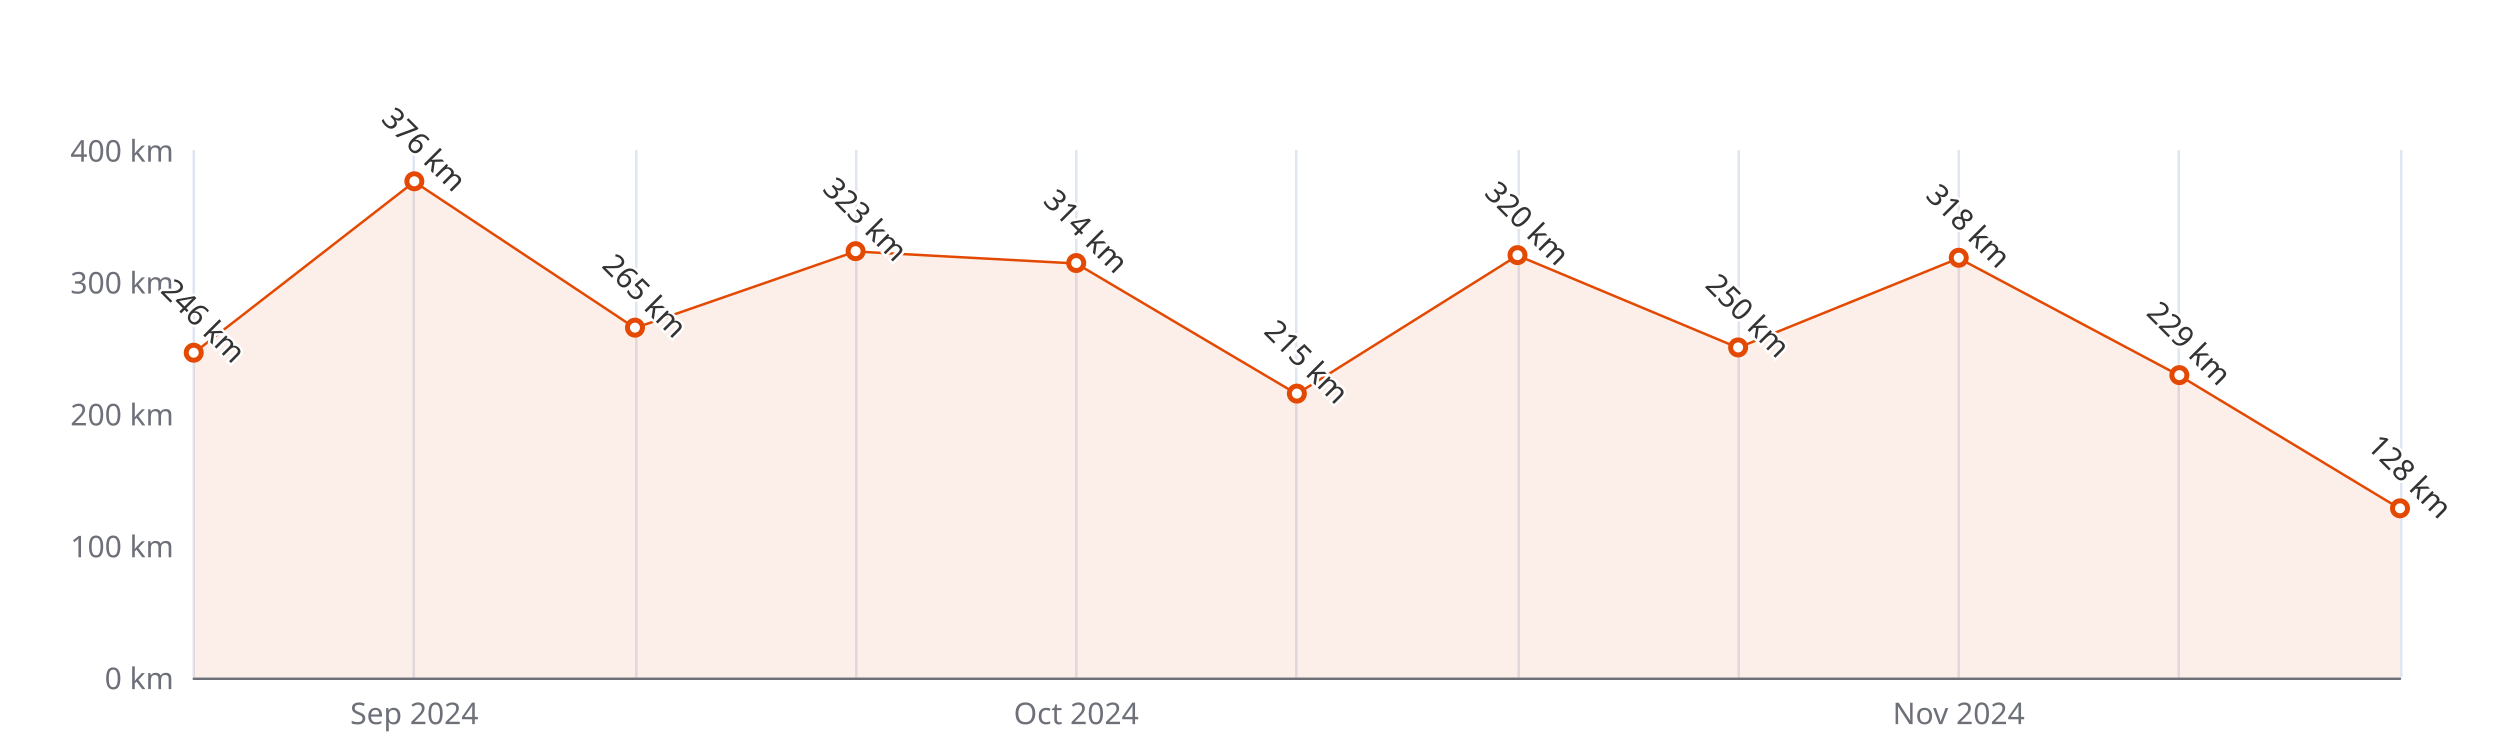
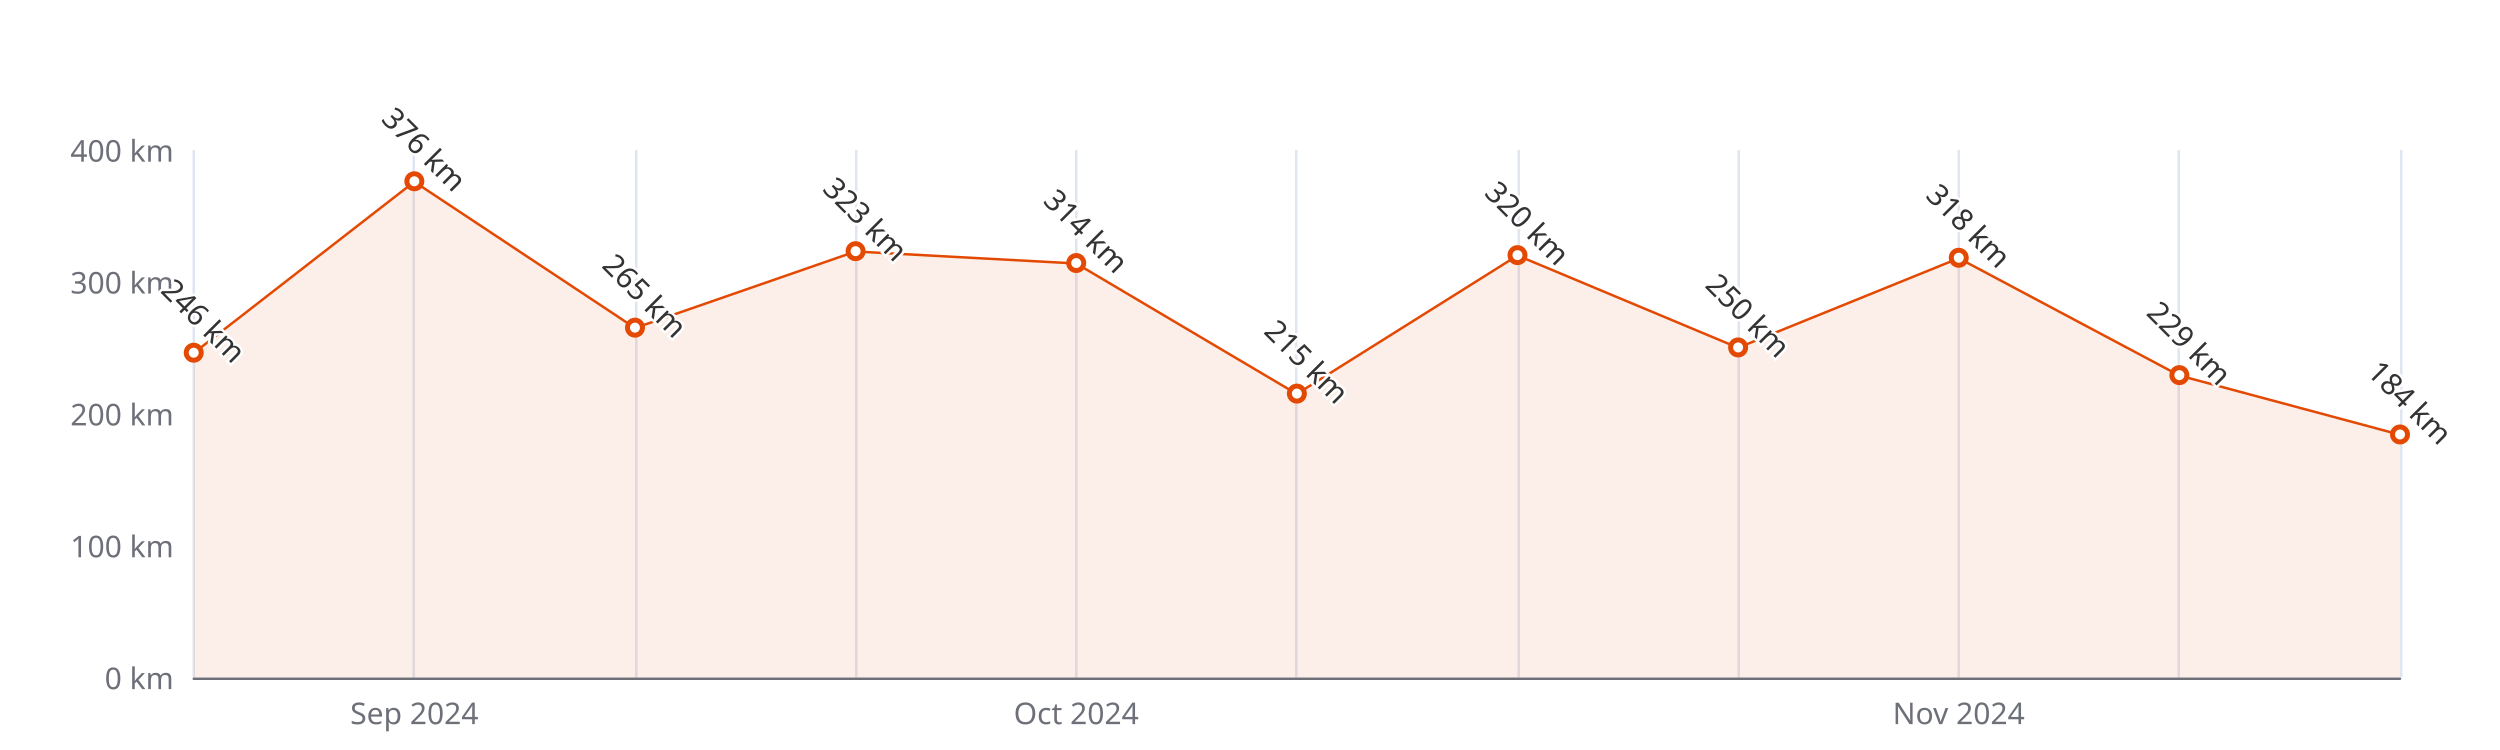
<svg xmlns="http://www.w3.org/2000/svg" width="1000" height="300" version="1.1" baseProfile="full" viewBox="0 0 1000 300">
  <rect width="1000" height="300" x="0" y="0" id="0" fill="#ffffff" />
  <path d="M77.5 60L77.5 271" fill="none" stroke="#E0E6F1" />
  <path d="M165.5 60L165.5 271" fill="none" stroke="#E0E6F1" />
  <path d="M254.5 60L254.5 271" fill="none" stroke="#E0E6F1" />
  <path d="M342.5 60L342.5 271" fill="none" stroke="#E0E6F1" />
  <path d="M430.5 60L430.5 271" fill="none" stroke="#E0E6F1" />
  <path d="M518.5 60L518.5 271" fill="none" stroke="#E0E6F1" />
  <path d="M607.5 60L607.5 271" fill="none" stroke="#E0E6F1" />
  <path d="M695.5 60L695.5 271" fill="none" stroke="#E0E6F1" />
  <path d="M783.5 60L783.5 271" fill="none" stroke="#E0E6F1" />
  <path d="M871.5 60L871.5 271" fill="none" stroke="#E0E6F1" />
  <path d="M960.5 60L960.5 271" fill="none" stroke="#E0E6F1" />
  <path d="M77.5 271.5L960 271.5" fill="none" stroke="#6E7079" stroke-linecap="round" />
  <text dominant-baseline="central" text-anchor="end" style="font-size:12px;font-family:sans-serif;" xml:space="preserve" transform="translate(69.48 271)" fill="#6E7079">0 km</text>
  <text dominant-baseline="central" text-anchor="end" style="font-size:12px;font-family:sans-serif;" xml:space="preserve" transform="translate(69.48 218.25)" fill="#6E7079">100 km</text>
  <text dominant-baseline="central" text-anchor="end" style="font-size:12px;font-family:sans-serif;" xml:space="preserve" transform="translate(69.48 165.5)" fill="#6E7079">200 km</text>
  <text dominant-baseline="central" text-anchor="end" style="font-size:12px;font-family:sans-serif;" xml:space="preserve" transform="translate(69.48 112.75)" fill="#6E7079">300 km</text>
  <text dominant-baseline="central" text-anchor="end" style="font-size:12px;font-family:sans-serif;" xml:space="preserve" transform="translate(69.48 60)" fill="#6E7079">400 km</text>
  <text dominant-baseline="central" text-anchor="middle" style="font-size:12px;font-family:sans-serif;" xml:space="preserve" y="6" transform="translate(165.732 279)" fill="#6E7079">Sep 2024</text>
  <text dominant-baseline="central" text-anchor="middle" style="font-size:12px;font-family:sans-serif;" xml:space="preserve" y="6" transform="translate(430.488 279)" fill="#6E7079">Oct 2024</text>
  <text dominant-baseline="central" text-anchor="middle" style="font-size:12px;font-family:sans-serif;" xml:space="preserve" y="6" transform="translate(783.496 279)" fill="#6E7079">Nov 2024</text>
  <g clip-path="url(#zr5-c0)">
-     <path d="M77.5 141.2L165.7 72.7L254 131.2L342.2 100.6L430.5 105.4L518.7 157.6L607 102.2L695.2 139.1L783.5 103.3L871.7 150.2L960 203.5L960 271L871.7 271L783.5 271L695.2 271L607 271L518.7 271L430.5 271L342.2 271L254 271L165.7 271L77.5 271Z" fill="rgb(227,73,2)" fill-opacity="0.09" />
-     <path d="M77.5 141.2L165.7 72.7L254 131.2L342.2 100.6L430.5 105.4L518.7 157.6L607 102.2L695.2 139.1L783.5 103.3L871.7 150.2L960 203.5" fill="none" stroke="#E34902" stroke-linejoin="bevel" />
+     <path d="M77.5 141.2L165.7 72.7L254 131.2L342.2 100.6L430.5 105.4L518.7 157.6L607 102.2L695.2 139.1L783.5 103.3L871.7 150.2L960 173.9L960 271L871.7 271L783.5 271L695.2 271L607 271L518.7 271L430.5 271L342.2 271L254 271L165.7 271L77.5 271Z" fill="rgb(227,73,2)" fill-opacity="0.09" />
+     <path d="M77.5 141.2L165.7 72.7L254 131.2L342.2 100.6L430.5 105.4L518.7 157.6L607 102.2L695.2 139.1L783.5 103.3L871.7 150.2L960 173.9" fill="none" stroke="#E34902" stroke-linejoin="bevel" />
  </g>
  <path d="M1 0A1 1 0 1 1 1 -0.1A1 1 0 0 1 1 0" transform="matrix(3,0,0,3,77.48,141.235)" fill="#fff" stroke="#E34902" stroke-width="0.667" />
  <path d="M1 0A1 1 0 1 1 1 -0.1A1 1 0 0 1 1 0" transform="matrix(3,0,0,3,165.732,72.66)" fill="#fff" stroke="#E34902" stroke-width="0.667" />
  <path d="M1 0A1 1 0 1 1 1 -0.1A1 1 0 0 1 1 0" transform="matrix(3,0,0,3,253.984,131.2125)" fill="#fff" stroke="#E34902" stroke-width="0.667" />
  <path d="M1 0A1 1 0 1 1 1 -0.1A1 1 0 0 1 1 0" transform="matrix(3,0,0,3,342.236,100.6175)" fill="#fff" stroke="#E34902" stroke-width="0.667" />
  <path d="M1 0A1 1 0 1 1 1 -0.1A1 1 0 0 1 1 0" transform="matrix(3,0,0,3,430.488,105.365)" fill="#fff" stroke="#E34902" stroke-width="0.667" />
  <path d="M1 0A1 1 0 1 1 1 -0.1A1 1 0 0 1 1 0" transform="matrix(3,0,0,3,518.74,157.5875)" fill="#fff" stroke="#E34902" stroke-width="0.667" />
  <path d="M1 0A1 1 0 1 1 1 -0.1A1 1 0 0 1 1 0" transform="matrix(3,0,0,3,606.992,102.2)" fill="#fff" stroke="#E34902" stroke-width="0.667" />
  <path d="M1 0A1 1 0 1 1 1 -0.1A1 1 0 0 1 1 0" transform="matrix(3,0,0,3,695.244,139.125)" fill="#fff" stroke="#E34902" stroke-width="0.667" />
  <path d="M1 0A1 1 0 1 1 1 -0.1A1 1 0 0 1 1 0" transform="matrix(3,0,0,3,783.496,103.255)" fill="#fff" stroke="#E34902" stroke-width="0.667" />
  <path d="M1 0A1 1 0 1 1 1 -0.1A1 1 0 0 1 1 0" transform="matrix(3,0,0,3,871.748,150.2025)" fill="#fff" stroke="#E34902" stroke-width="0.667" />
-   <path d="M1 0A1 1 0 1 1 1 -0.1A1 1 0 0 1 1 0" transform="matrix(3,0,0,3,960,203.48)" fill="#fff" stroke="#E34902" stroke-width="0.667" />
+   <path d="M1 0A1 1 0 1 1 1 -0.1A1 1 0 0 1 1 0" transform="matrix(3,0,0,3,960,173.94)" fill="#fff" stroke="#E34902" stroke-width="0.667" />
  <text dominant-baseline="central" text-anchor="middle" style="font-size:12px;font-family:sans-serif;" xml:space="preserve" y="-6" transform="matrix(0.707,0.707,-0.707,0.707,77.48,132.235)" fill="#333" stroke="rgb(255,255,255)" stroke-width="2" paint-order="stroke" stroke-miterlimit="2">246 km</text>
  <text dominant-baseline="central" text-anchor="middle" style="font-size:12px;font-family:sans-serif;" xml:space="preserve" y="-6" transform="matrix(0.707,0.707,-0.707,0.707,165.732,63.66)" fill="#333" stroke="rgb(255,255,255)" stroke-width="2" paint-order="stroke" stroke-miterlimit="2">376 km</text>
  <text dominant-baseline="central" text-anchor="middle" style="font-size:12px;font-family:sans-serif;" xml:space="preserve" y="-6" transform="matrix(0.707,0.707,-0.707,0.707,253.984,122.2125)" fill="#333" stroke="rgb(255,255,255)" stroke-width="2" paint-order="stroke" stroke-miterlimit="2">265 km</text>
  <text dominant-baseline="central" text-anchor="middle" style="font-size:12px;font-family:sans-serif;" xml:space="preserve" y="-6" transform="matrix(0.707,0.707,-0.707,0.707,342.236,91.6175)" fill="#333" stroke="rgb(255,255,255)" stroke-width="2" paint-order="stroke" stroke-miterlimit="2">323 km</text>
  <text dominant-baseline="central" text-anchor="middle" style="font-size:12px;font-family:sans-serif;" xml:space="preserve" y="-6" transform="matrix(0.707,0.707,-0.707,0.707,430.488,96.365)" fill="#333" stroke="rgb(255,255,255)" stroke-width="2" paint-order="stroke" stroke-miterlimit="2">314 km</text>
  <text dominant-baseline="central" text-anchor="middle" style="font-size:12px;font-family:sans-serif;" xml:space="preserve" y="-6" transform="matrix(0.707,0.707,-0.707,0.707,518.74,148.5875)" fill="#333" stroke="rgb(255,255,255)" stroke-width="2" paint-order="stroke" stroke-miterlimit="2">215 km</text>
  <text dominant-baseline="central" text-anchor="middle" style="font-size:12px;font-family:sans-serif;" xml:space="preserve" y="-6" transform="matrix(0.707,0.707,-0.707,0.707,606.992,93.2)" fill="#333" stroke="rgb(255,255,255)" stroke-width="2" paint-order="stroke" stroke-miterlimit="2">320 km</text>
  <text dominant-baseline="central" text-anchor="middle" style="font-size:12px;font-family:sans-serif;" xml:space="preserve" y="-6" transform="matrix(0.707,0.707,-0.707,0.707,695.244,130.125)" fill="#333" stroke="rgb(255,255,255)" stroke-width="2" paint-order="stroke" stroke-miterlimit="2">250 km</text>
  <text dominant-baseline="central" text-anchor="middle" style="font-size:12px;font-family:sans-serif;" xml:space="preserve" y="-6" transform="matrix(0.707,0.707,-0.707,0.707,783.496,94.255)" fill="#333" stroke="rgb(255,255,255)" stroke-width="2" paint-order="stroke" stroke-miterlimit="2">318 km</text>
  <text dominant-baseline="central" text-anchor="middle" style="font-size:12px;font-family:sans-serif;" xml:space="preserve" y="-6" transform="matrix(0.707,0.707,-0.707,0.707,871.748,141.2025)" fill="#333" stroke="rgb(255,255,255)" stroke-width="2" paint-order="stroke" stroke-miterlimit="2">229 km</text>
-   <text dominant-baseline="central" text-anchor="middle" style="font-size:12px;font-family:sans-serif;" xml:space="preserve" y="-6" transform="matrix(0.707,0.707,-0.707,0.707,960,194.48)" fill="#333" stroke="rgb(255,255,255)" stroke-width="2" paint-order="stroke" stroke-miterlimit="2">128 km</text>
+   <text dominant-baseline="central" text-anchor="middle" style="font-size:12px;font-family:sans-serif;" xml:space="preserve" y="-6" transform="matrix(0.707,0.707,-0.707,0.707,960,164.94)" fill="#333" stroke="rgb(255,255,255)" stroke-width="2" paint-order="stroke" stroke-miterlimit="2">184 km</text>
  <defs>
    <clipPath id="zr5-c0">
      <path d="M76 59.5l884 0l0 212l-884 0Z" fill="#000" />
    </clipPath>
  </defs>
</svg>
